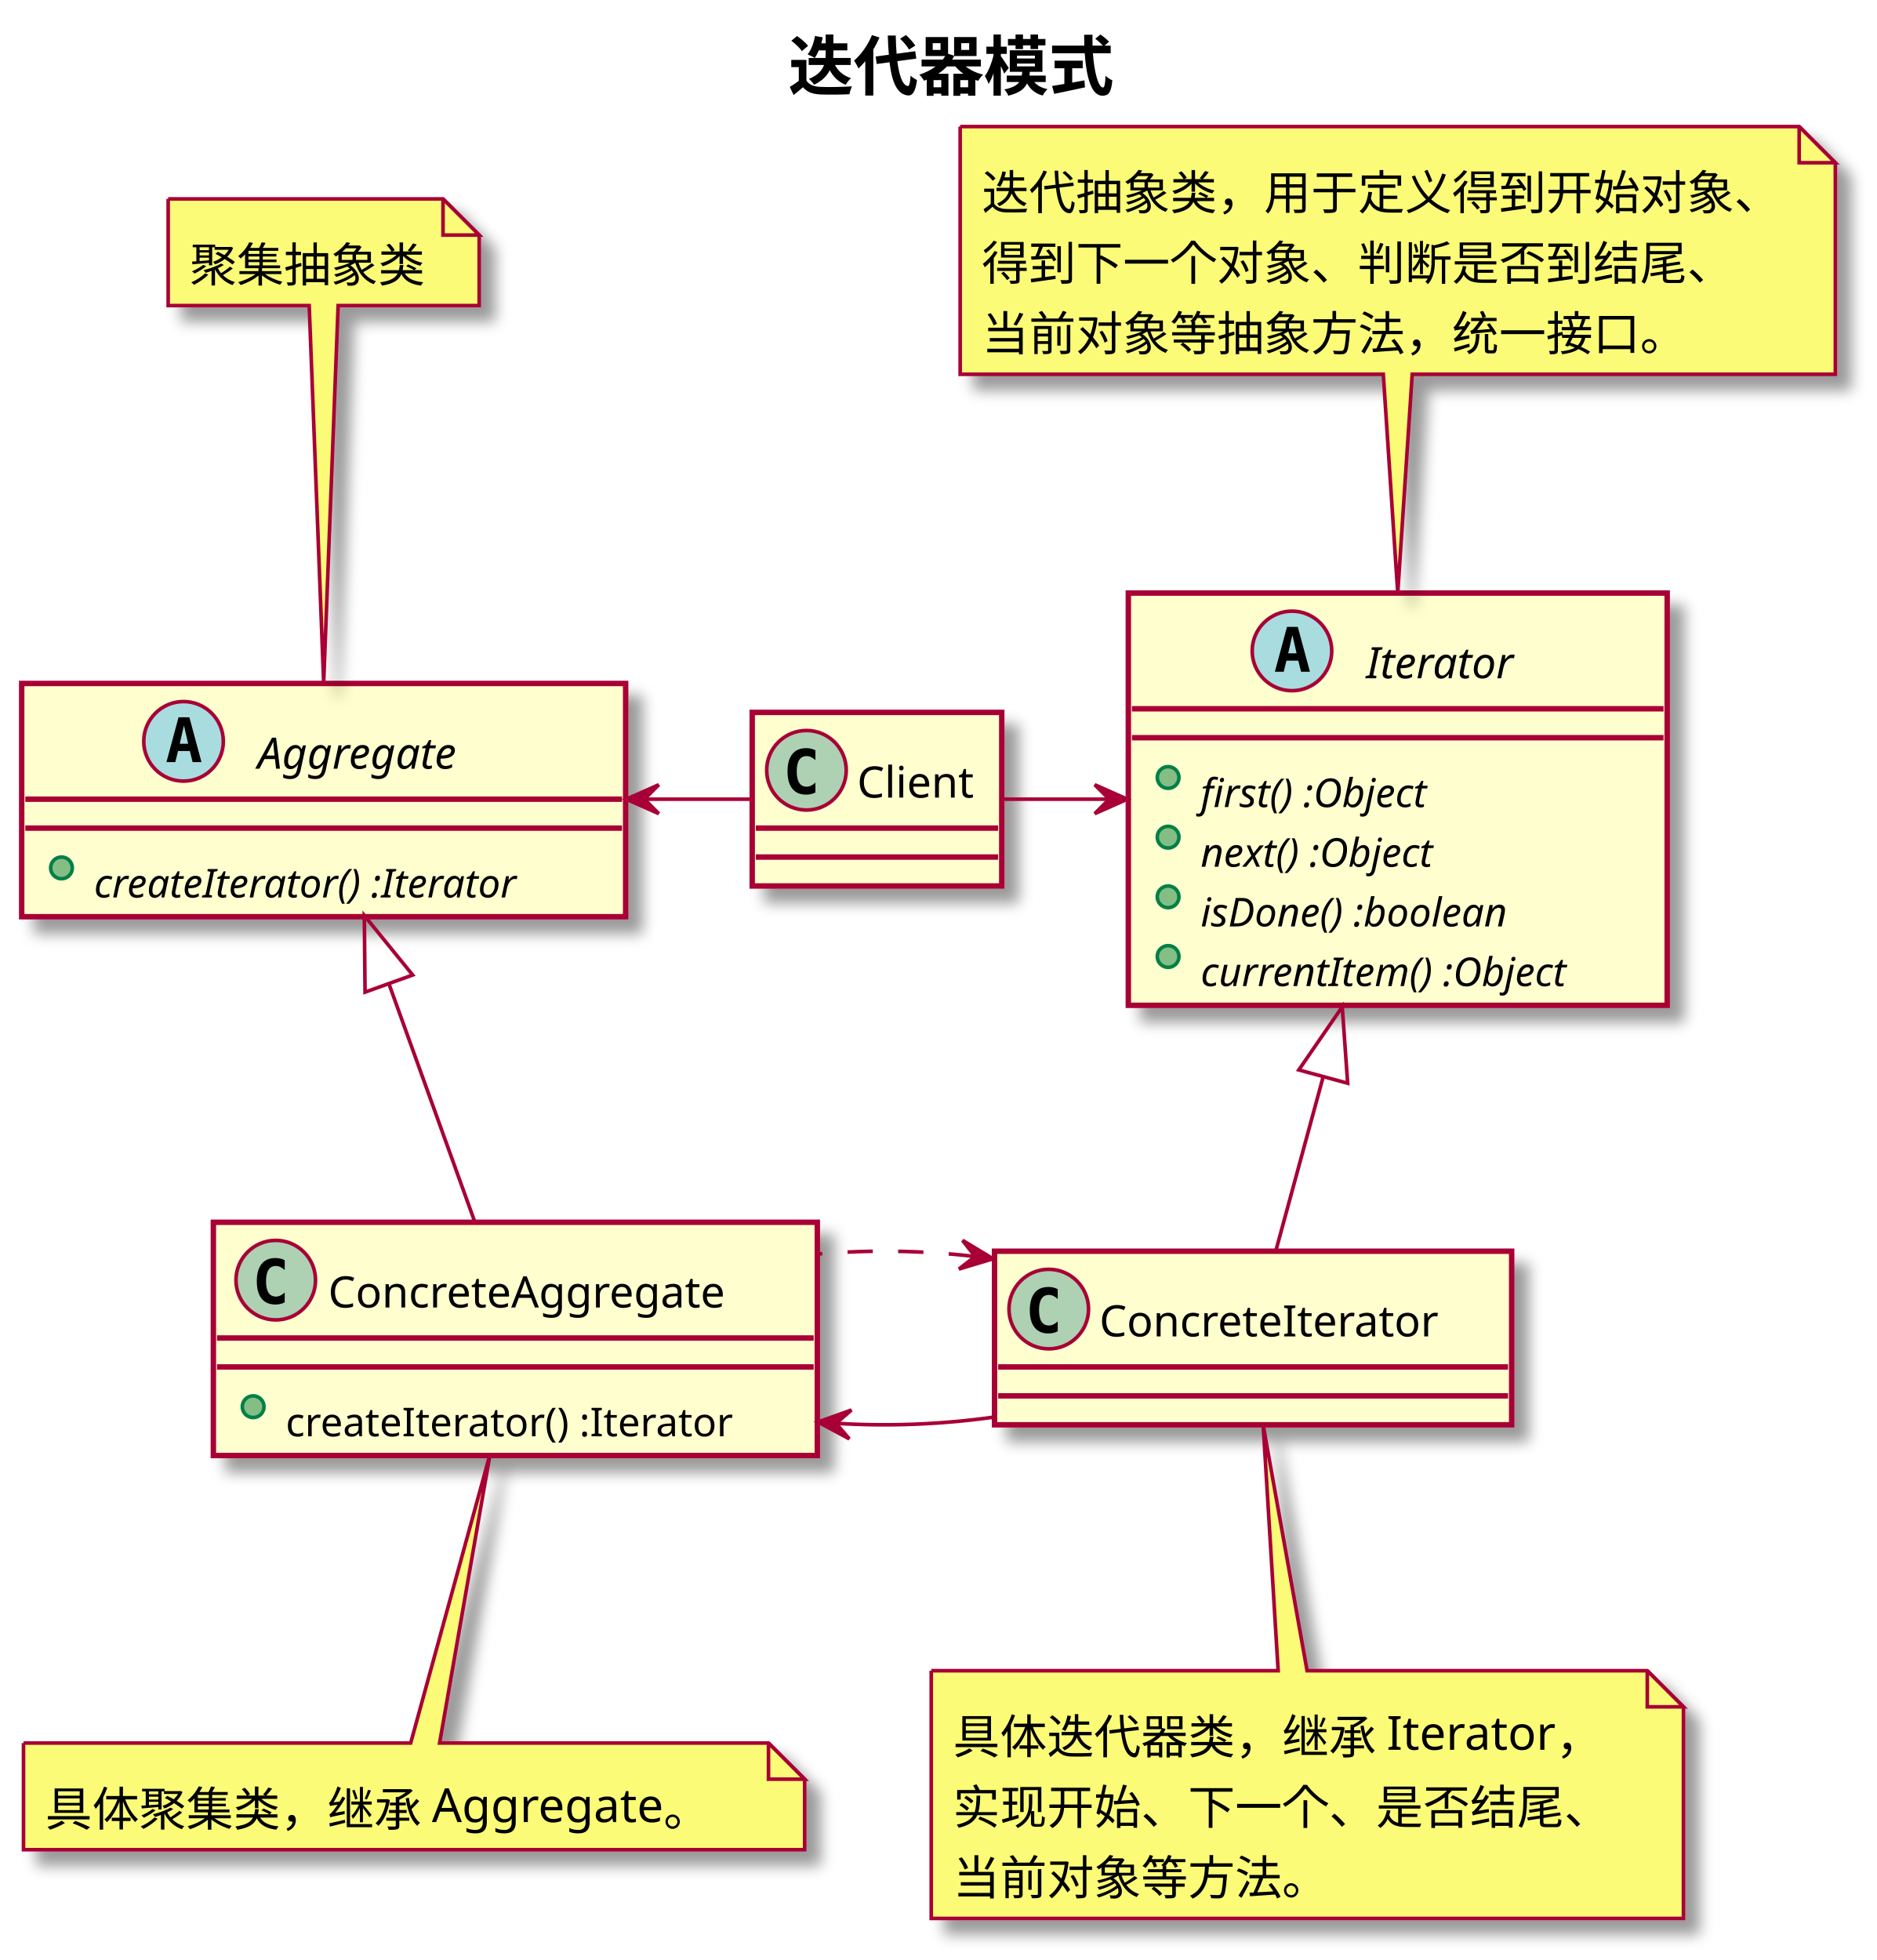
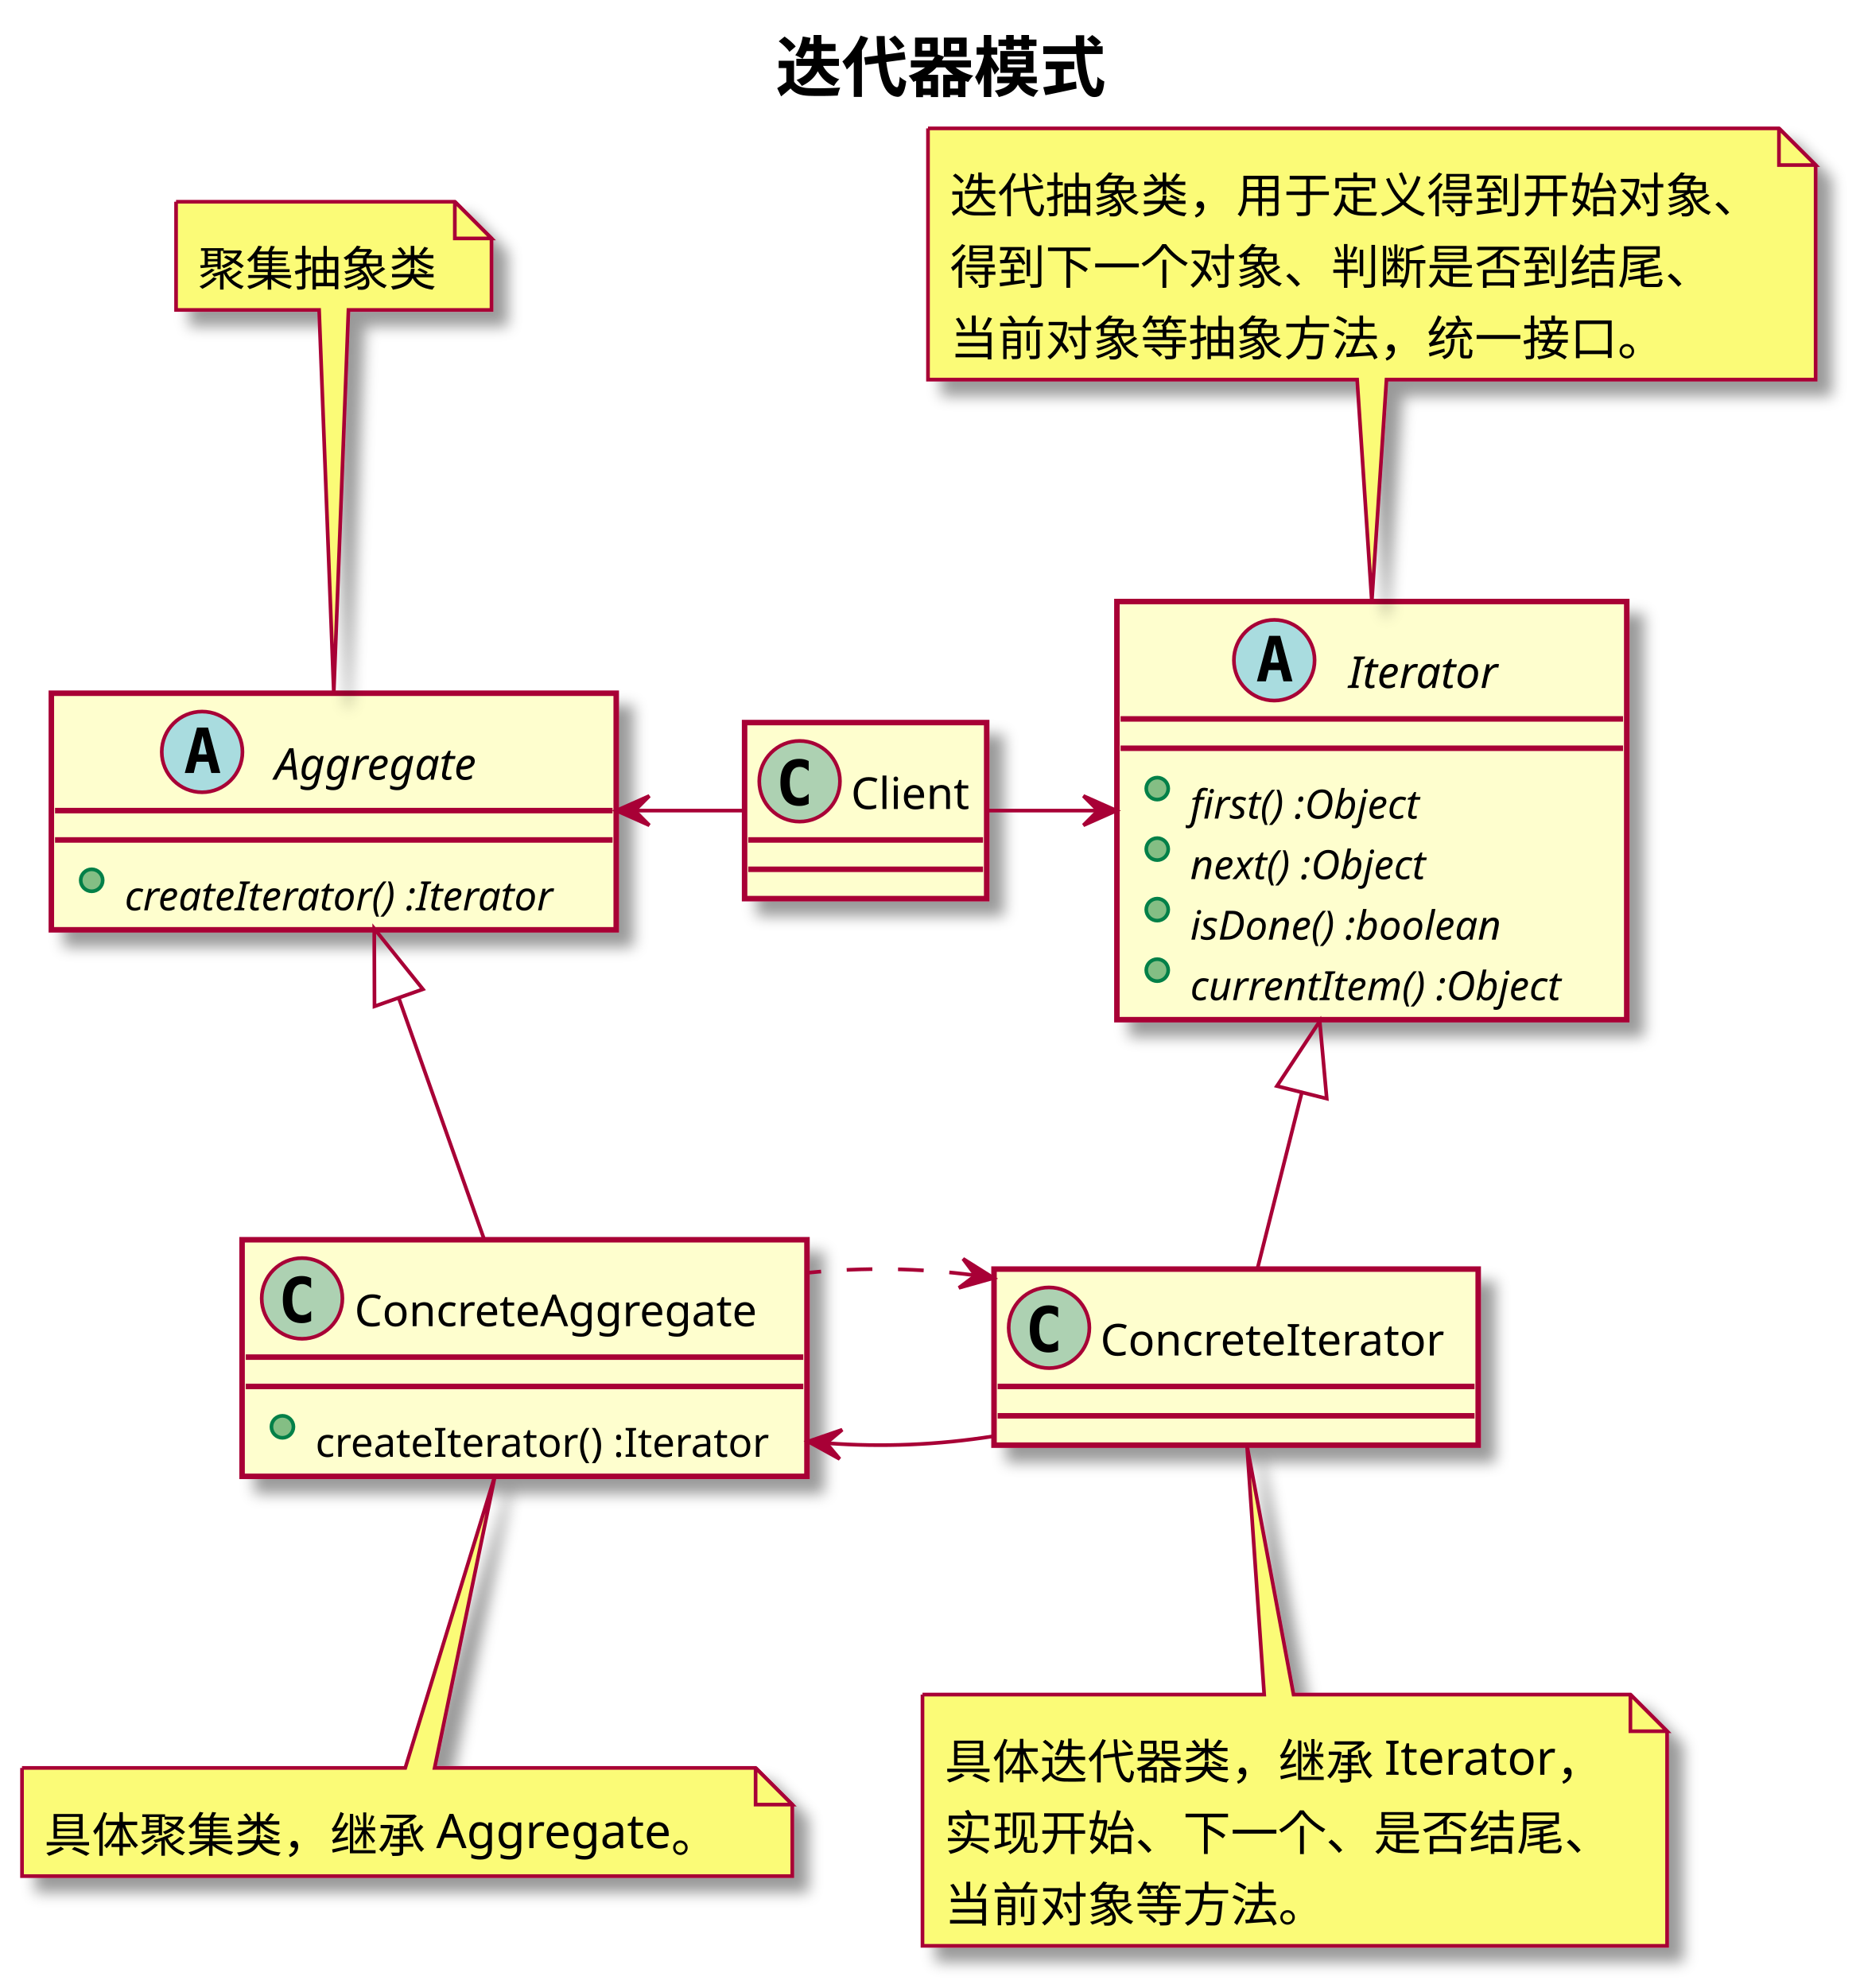
- <svg xmlns="http://www.w3.org/2000/svg" contentScriptType="application/ecmascript" contentStyleType="text/css" height="542px" preserveAspectRatio="none" style="width:519px;height:542px;" version="1.1" viewBox="0 0 519 542" width="519px" zoomAndPan="magnify">
+ <svg xmlns="http://www.w3.org/2000/svg" contentScriptType="application/ecmascript" contentStyleType="text/css" height="542px" preserveAspectRatio="none" style="width:507px;height:542px;" version="1.1" viewBox="0 0 507 542" width="507px" zoomAndPan="magnify">
  <defs>
    <filter height="300%" id="f1r0fx6h2pnclv" width="300%" x="-1" y="-1">
      <feGaussianBlur result="blurOut" stdDeviation="2.0" />
      <feColorMatrix in="blurOut" result="blurOut2" type="matrix" values="0 0 0 0 0 0 0 0 0 0 0 0 0 0 0 0 0 0 .4 0" />
      <feOffset dx="4.0" dy="4.0" in="blurOut2" result="blurOut3" />
      <feBlend in="SourceGraphic" in2="blurOut3" mode="normal" />
    </filter>
  </defs>
  <g>
-     <text fill="#000000" font-family="Hiragino Sans GB" font-size="18" font-weight="bold" lengthAdjust="spacingAndGlyphs" textLength="90" x="218" y="24.84">迭代器模式</text>
-     <rect fill="#FEFECE" filter="url(#f1r0fx6h2pnclv)" height="114" id="Iterator" style="stroke: #A80036; stroke-width: 1.5;" width="149" x="312" y="164" />
-     <ellipse cx="357.25" cy="180" fill="#A9DCDF" rx="11" ry="11" style="stroke: #A80036; stroke-width: 1.0;" />
-     <path d="M357.363,175.598 L356.209,180.67 L358.525,180.67 Z M355.869,173.357 L358.866,173.357 L362.211,185.75 L359.762,185.75 L358.998,182.687 L355.72,182.687 L354.973,185.75 L352.524,185.75 Z " />
-     <text fill="#000000" font-family="Hiragino Sans GB" font-size="12" font-style="italic" lengthAdjust="spacingAndGlyphs" textLength="50" x="377.75" y="187.56">Iterator</text>
-     <line style="stroke: #A80036; stroke-width: 1.5;" x1="313" x2="460" y1="196" y2="196" />
-     <line style="stroke: #A80036; stroke-width: 1.5;" x1="313" x2="460" y1="204" y2="204" />
-     <ellipse cx="323" cy="215" fill="#84BE84" rx="3" ry="3" style="stroke: #038048; stroke-width: 1.0;" />
-     <text fill="#000000" font-family="Hiragino Sans GB" font-size="11" font-style="italic" lengthAdjust="spacingAndGlyphs" textLength="79" x="332" y="223.18">first() :Object</text>
-     <ellipse cx="323" cy="231.5" fill="#84BE84" rx="3" ry="3" style="stroke: #038048; stroke-width: 1.0;" />
-     <text fill="#000000" font-family="Hiragino Sans GB" font-size="11" font-style="italic" lengthAdjust="spacingAndGlyphs" textLength="80" x="332" y="239.68">next() :Object</text>
-     <ellipse cx="323" cy="248" fill="#84BE84" rx="3" ry="3" style="stroke: #038048; stroke-width: 1.0;" />
-     <text fill="#000000" font-family="Hiragino Sans GB" font-size="11" font-style="italic" lengthAdjust="spacingAndGlyphs" textLength="101" x="332" y="256.18">isDone() :boolean</text>
-     <ellipse cx="323" cy="264.5" fill="#84BE84" rx="3" ry="3" style="stroke: #038048; stroke-width: 1.0;" />
-     <text fill="#000000" font-family="Hiragino Sans GB" font-size="11" font-style="italic" lengthAdjust="spacingAndGlyphs" textLength="123" x="332" y="272.68">currentItem() :Object</text>
-     <path d="M265.5,35 L265.5,103.5 A0,0 0 0 0 265.5,103.5 L382.5,103.5 L386.5,163.97 L390.5,103.5 L507.5,103.5 A0,0 0 0 0 507.5,103.5 L507.5,45 L497.5,35 L265.5,35 A0,0 0 0 0 265.5,35 " fill="#FBFB77" filter="url(#f1r0fx6h2pnclv)" style="stroke: #A80036; stroke-width: 1.0;" />
-     <path d="M497.5,35 L497.5,45 L507.5,45 L497.5,35 " fill="#FBFB77" style="stroke: #A80036; stroke-width: 1.0;" />
-     <text fill="#000000" font-family="Hiragino Sans GB" font-size="13" lengthAdjust="spacingAndGlyphs" textLength="221" x="271.5" y="57.94">迭代抽象类，用于定义得到开始对象、</text>
-     <text fill="#000000" font-family="Hiragino Sans GB" font-size="13" lengthAdjust="spacingAndGlyphs" textLength="208" x="271.5" y="77.44">得到下一个对象、判断是否到结尾、</text>
-     <text fill="#000000" font-family="Hiragino Sans GB" font-size="13" lengthAdjust="spacingAndGlyphs" textLength="195" x="271.5" y="96.94">当前对象等抽象方法，统一接口。</text>
-     <rect fill="#FEFECE" filter="url(#f1r0fx6h2pnclv)" height="48" id="ConcreteIterator" style="stroke: #A80036; stroke-width: 1.5;" width="143" x="275" y="346" />
-     <ellipse cx="290" cy="362" fill="#ADD1B2" rx="11" ry="11" style="stroke: #A80036; stroke-width: 1.0;" />
-     <path d="M292.473,368.143 Q291.892,368.442 291.253,368.591 Q290.614,368.741 289.908,368.741 Q287.401,368.741 286.082,367.089 Q284.762,365.437 284.762,362.316 Q284.762,359.187 286.082,357.535 Q287.401,355.883 289.908,355.883 Q290.614,355.883 291.261,356.032 Q291.909,356.182 292.473,356.481 L292.473,359.203 Q291.842,358.622 291.249,358.352 Q290.655,358.082 290.024,358.082 Q288.68,358.082 287.995,359.149 Q287.31,360.216 287.31,362.316 Q287.31,364.408 287.995,365.474 Q288.68,366.541 290.024,366.541 Q290.655,366.541 291.249,366.271 Q291.842,366.002 292.473,365.42 Z " />
-     <text fill="#000000" font-family="Hiragino Sans GB" font-size="12" lengthAdjust="spacingAndGlyphs" textLength="111" x="304" y="369.56">ConcreteIterator</text>
-     <line style="stroke: #A80036; stroke-width: 1.5;" x1="276" x2="417" y1="378" y2="378" />
-     <line style="stroke: #A80036; stroke-width: 1.5;" x1="276" x2="417" y1="386" y2="386" />
-     <path d="M257.5,462 L257.5,530.5 A0,0 0 0 0 257.5,530.5 L465.5,530.5 A0,0 0 0 0 465.5,530.5 L465.5,472 L455.5,462 L361.43,462 L349.29,394.13 L353.43,462 L257.5,462 A0,0 0 0 0 257.5,462 " fill="#FBFB77" filter="url(#f1r0fx6h2pnclv)" style="stroke: #A80036; stroke-width: 1.0;" />
-     <path d="M455.5,462 L455.5,472 L465.5,472 L455.5,462 " fill="#FBFB77" style="stroke: #A80036; stroke-width: 1.0;" />
-     <text fill="#000000" font-family="Hiragino Sans GB" font-size="13" lengthAdjust="spacingAndGlyphs" textLength="187" x="263.5" y="484.94">具体迭代器类，继承 Iterator，</text>
-     <text fill="#000000" font-family="Hiragino Sans GB" font-size="13" lengthAdjust="spacingAndGlyphs" textLength="182" x="263.5" y="504.44">实现开始、下一个、是否结尾、</text>
-     <text fill="#000000" font-family="Hiragino Sans GB" font-size="13" lengthAdjust="spacingAndGlyphs" textLength="104" x="263.5" y="523.94">当前对象等方法。</text>
-     <rect fill="#FEFECE" filter="url(#f1r0fx6h2pnclv)" height="64.5" id="Aggregate" style="stroke: #A80036; stroke-width: 1.5;" width="167" x="6" y="189" />
-     <ellipse cx="50.75" cy="205" fill="#A9DCDF" rx="11" ry="11" style="stroke: #A80036; stroke-width: 1.0;" />
-     <path d="M50.863,200.598 L49.709,205.67 L52.025,205.67 Z M49.369,198.357 L52.366,198.357 L55.711,210.75 L53.262,210.75 L52.498,207.687 L49.22,207.687 L48.473,210.75 L46.024,210.75 Z " />
-     <text fill="#000000" font-family="Hiragino Sans GB" font-size="12" font-style="italic" lengthAdjust="spacingAndGlyphs" textLength="69" x="71.25" y="212.56">Aggregate</text>
-     <line style="stroke: #A80036; stroke-width: 1.5;" x1="7" x2="172" y1="221" y2="221" />
-     <line style="stroke: #A80036; stroke-width: 1.5;" x1="7" x2="172" y1="229" y2="229" />
-     <ellipse cx="17" cy="240" fill="#84BE84" rx="3" ry="3" style="stroke: #038048; stroke-width: 1.0;" />
-     <text fill="#000000" font-family="Hiragino Sans GB" font-size="11" font-style="italic" lengthAdjust="spacingAndGlyphs" textLength="141" x="26" y="248.18">createIterator() :Iterator</text>
-     <path d="M46.5,55 L46.5,84.5 A0,0 0 0 0 46.5,84.5 L85.5,84.5 L89.5,188.78 L93.5,84.5 L132.5,84.5 A0,0 0 0 0 132.5,84.5 L132.5,65 L122.5,55 L46.5,55 A0,0 0 0 0 46.5,55 " fill="#FBFB77" filter="url(#f1r0fx6h2pnclv)" style="stroke: #A80036; stroke-width: 1.0;" />
-     <path d="M122.5,55 L122.5,65 L132.5,65 L122.5,55 " fill="#FBFB77" style="stroke: #A80036; stroke-width: 1.0;" />
-     <text fill="#000000" font-family="Hiragino Sans GB" font-size="13" lengthAdjust="spacingAndGlyphs" textLength="65" x="52.5" y="77.94">聚集抽象类</text>
-     <rect fill="#FEFECE" filter="url(#f1r0fx6h2pnclv)" height="64.5" id="ConcreteAggregate" style="stroke: #A80036; stroke-width: 1.5;" width="167" x="59" y="338" />
-     <ellipse cx="76.25" cy="354" fill="#ADD1B2" rx="11" ry="11" style="stroke: #A80036; stroke-width: 1.0;" />
-     <path d="M78.723,360.143 Q78.142,360.442 77.503,360.591 Q76.864,360.741 76.158,360.741 Q73.651,360.741 72.332,359.089 Q71.012,357.437 71.012,354.316 Q71.012,351.187 72.332,349.535 Q73.651,347.883 76.158,347.883 Q76.864,347.883 77.511,348.032 Q78.159,348.182 78.723,348.481 L78.723,351.203 Q78.092,350.622 77.499,350.352 Q76.905,350.082 76.274,350.082 Q74.93,350.082 74.245,351.149 Q73.56,352.216 73.56,354.316 Q73.56,356.408 74.245,357.474 Q74.93,358.541 76.274,358.541 Q76.905,358.541 77.499,358.271 Q78.092,358.002 78.723,357.42 Z " />
-     <text fill="#000000" font-family="Hiragino Sans GB" font-size="12" lengthAdjust="spacingAndGlyphs" textLength="130" x="90.75" y="361.56">ConcreteAggregate</text>
-     <line style="stroke: #A80036; stroke-width: 1.5;" x1="60" x2="225" y1="370" y2="370" />
-     <line style="stroke: #A80036; stroke-width: 1.5;" x1="60" x2="225" y1="378" y2="378" />
-     <ellipse cx="70" cy="389" fill="#84BE84" rx="3" ry="3" style="stroke: #038048; stroke-width: 1.0;" />
-     <text fill="#000000" font-family="Hiragino Sans GB" font-size="11" lengthAdjust="spacingAndGlyphs" textLength="141" x="79" y="397.18">createIterator() :Iterator</text>
-     <path d="M6.5,482 L6.5,511.5 A0,0 0 0 0 6.5,511.5 L222.5,511.5 A0,0 0 0 0 222.5,511.5 L222.5,492 L212.5,482 L121.56,482 L135.51,402.1 L113.56,482 L6.5,482 A0,0 0 0 0 6.5,482 " fill="#FBFB77" filter="url(#f1r0fx6h2pnclv)" style="stroke: #A80036; stroke-width: 1.0;" />
-     <path d="M212.5,482 L212.5,492 L222.5,492 L212.5,482 " fill="#FBFB77" style="stroke: #A80036; stroke-width: 1.0;" />
-     <text fill="#000000" font-family="Hiragino Sans GB" font-size="13" lengthAdjust="spacingAndGlyphs" textLength="195" x="12.5" y="504.94">具体聚集类，继承 Aggregate。</text>
-     <rect fill="#FEFECE" filter="url(#f1r0fx6h2pnclv)" height="48" id="Client" style="stroke: #A80036; stroke-width: 1.5;" width="69" x="208" y="197" />
-     <ellipse cx="223" cy="213" fill="#ADD1B2" rx="11" ry="11" style="stroke: #A80036; stroke-width: 1.0;" />
-     <path d="M225.473,219.143 Q224.892,219.442 224.253,219.591 Q223.614,219.741 222.908,219.741 Q220.401,219.741 219.082,218.089 Q217.762,216.437 217.762,213.316 Q217.762,210.186 219.082,208.535 Q220.401,206.883 222.908,206.883 Q223.614,206.883 224.261,207.032 Q224.909,207.182 225.473,207.481 L225.473,210.203 Q224.842,209.622 224.249,209.352 Q223.655,209.083 223.024,209.083 Q221.68,209.083 220.995,210.149 Q220.31,211.216 220.31,213.316 Q220.31,215.408 220.995,216.474 Q221.68,217.541 223.024,217.541 Q223.655,217.541 224.249,217.271 Q224.842,217.001 225.473,216.42 Z " />
-     <text fill="#000000" font-family="Hiragino Sans GB" font-size="12" lengthAdjust="spacingAndGlyphs" textLength="37" x="237" y="220.56">Client</text>
-     <line style="stroke: #A80036; stroke-width: 1.5;" x1="209" x2="276" y1="229" y2="229" />
-     <line style="stroke: #A80036; stroke-width: 1.5;" x1="209" x2="276" y1="237" y2="237" />
-     <path d="M178.32,221 C188.16,221 198,221 207.84,221 " fill="none" id="Aggregate&lt;-Client" style="stroke: #A80036; stroke-width: 1.0;" />
-     <polygon fill="#A80036" points="173.17,221,182.17,225,178.17,221,182.17,217,173.17,221" style="stroke: #A80036; stroke-width: 1.0;" />
-     <path d="M277.09,221 C286.92,221 296.75,221 306.57,221 " fill="none" id="Client-&gt;Iterator" style="stroke: #A80036; stroke-width: 1.0;" />
-     <polygon fill="#A80036" points="311.71,221,302.71,217,306.71,221,302.71,225,311.71,221" style="stroke: #A80036; stroke-width: 1.0;" />
-     <path d="M107.56,272.09 C115.42,293.9 124.39,318.78 131.28,337.87 " fill="none" id="Aggregate&lt;-ConcreteAggregate" style="stroke: #A80036; stroke-width: 1.0;" />
-     <polygon fill="none" points="100.94,274.36,100.74,253.17,114.11,269.62,100.94,274.36" style="stroke: #A80036; stroke-width: 1.0;" />
-     <path d="M365.89,297.73 C361.11,315.31 356.37,332.71 352.78,345.92 " fill="none" id="Iterator&lt;-ConcreteIterator" style="stroke: #A80036; stroke-width: 1.0;" />
-     <polygon fill="none" points="359.14,295.87,371.15,278.41,372.65,299.55,359.14,295.87" style="stroke: #A80036; stroke-width: 1.0;" />
-     <path d="M231.47,393.61 C245.84,394.47 260.21,393.91 274.59,391.91 " fill="none" id="ConcreteAggregate&lt;-ConcreteIterator" style="stroke: #A80036; stroke-width: 1.0;" />
-     <polygon fill="#A80036" points="226.17,393.23,234.848,397.888,231.156,393.601,235.442,389.91,226.17,393.23" style="stroke: #A80036; stroke-width: 1.0;" />
-     <path d="M269.29,347.42 C254.92,345.77 240.54,345.56 226.17,346.77 " fill="none" id="ConcreteIterator&lt;-ConcreteAggregate" style="stroke: #A80036; stroke-width: 1.0; stroke-dasharray: 7.0,7.0;" />
-     <polygon fill="#A80036" points="274.59,348.09,266.163,342.993,269.63,347.463,265.159,350.93,274.59,348.09" style="stroke: #A80036; stroke-width: 1.0;" />
+     <text fill="#000000" font-family="Hiragino Sans GB" font-size="18" font-weight="bold" lengthAdjust="spacingAndGlyphs" textLength="90" x="211.5" y="24.84">迭代器模式</text>
+     <rect fill="#FEFECE" filter="url(#f1r0fx6h2pnclv)" height="114" id="Iterator" style="stroke: #A80036; stroke-width: 1.5;" width="139" x="304.5" y="164" />
+     <ellipse cx="347.4" cy="180" fill="#A9DCDF" rx="11" ry="11" style="stroke: #A80036; stroke-width: 1.0;" />
+     <path d="M347.513,175.598 L346.36,180.67 L348.675,180.67 Z M346.019,173.357 L349.016,173.357 L352.361,185.75 L349.912,185.75 L349.149,182.687 L345.87,182.687 L345.123,185.75 L342.674,185.75 Z " />
+     <text fill="#000000" font-family="Hiragino Sans GB" font-size="12" font-style="italic" lengthAdjust="spacingAndGlyphs" textLength="45" x="367.6" y="187.56">Iterator</text>
+     <line style="stroke: #A80036; stroke-width: 1.5;" x1="305.5" x2="442.5" y1="196" y2="196" />
+     <line style="stroke: #A80036; stroke-width: 1.5;" x1="305.5" x2="442.5" y1="204" y2="204" />
+     <ellipse cx="315.5" cy="215" fill="#84BE84" rx="3" ry="3" style="stroke: #038048; stroke-width: 1.0;" />
+     <text fill="#000000" font-family="Hiragino Sans GB" font-size="11" font-style="italic" lengthAdjust="spacingAndGlyphs" textLength="73" x="324.5" y="223.18">first() :Object</text>
+     <ellipse cx="315.5" cy="231.5" fill="#84BE84" rx="3" ry="3" style="stroke: #038048; stroke-width: 1.0;" />
+     <text fill="#000000" font-family="Hiragino Sans GB" font-size="11" font-style="italic" lengthAdjust="spacingAndGlyphs" textLength="73" x="324.5" y="239.68">next() :Object</text>
+     <ellipse cx="315.5" cy="248" fill="#84BE84" rx="3" ry="3" style="stroke: #038048; stroke-width: 1.0;" />
+     <text fill="#000000" font-family="Hiragino Sans GB" font-size="11" font-style="italic" lengthAdjust="spacingAndGlyphs" textLength="95" x="324.5" y="256.18">isDone() :boolean</text>
+     <ellipse cx="315.5" cy="264.5" fill="#84BE84" rx="3" ry="3" style="stroke: #038048; stroke-width: 1.0;" />
+     <text fill="#000000" font-family="Hiragino Sans GB" font-size="11" font-style="italic" lengthAdjust="spacingAndGlyphs" textLength="113" x="324.5" y="272.68">currentItem() :Object</text>
+     <path d="M253,35 L253,103.5 A0,0 0 0 0 253,103.5 L370,103.5 L374,163.97 L378,103.5 L495,103.5 A0,0 0 0 0 495,103.5 L495,45 L485,35 L253,35 A0,0 0 0 0 253,35 " fill="#FBFB77" filter="url(#f1r0fx6h2pnclv)" style="stroke: #A80036; stroke-width: 1.0;" />
+     <path d="M485,35 L485,45 L495,45 L485,35 " fill="#FBFB77" style="stroke: #A80036; stroke-width: 1.0;" />
+     <text fill="#000000" font-family="Hiragino Sans GB" font-size="13" lengthAdjust="spacingAndGlyphs" textLength="221" x="259" y="57.94">迭代抽象类，用于定义得到开始对象、</text>
+     <text fill="#000000" font-family="Hiragino Sans GB" font-size="13" lengthAdjust="spacingAndGlyphs" textLength="208" x="259" y="77.44">得到下一个对象、判断是否到结尾、</text>
+     <text fill="#000000" font-family="Hiragino Sans GB" font-size="13" lengthAdjust="spacingAndGlyphs" textLength="195" x="259" y="96.94">当前对象等抽象方法，统一接口。</text>
+     <rect fill="#FEFECE" filter="url(#f1r0fx6h2pnclv)" height="48" id="ConcreteIterator" style="stroke: #A80036; stroke-width: 1.5;" width="132" x="271" y="346" />
+     <ellipse cx="286" cy="362" fill="#ADD1B2" rx="11" ry="11" style="stroke: #A80036; stroke-width: 1.0;" />
+     <path d="M288.473,368.143 Q287.892,368.442 287.253,368.591 Q286.614,368.741 285.908,368.741 Q283.401,368.741 282.082,367.089 Q280.762,365.437 280.762,362.316 Q280.762,359.187 282.082,357.535 Q283.401,355.883 285.908,355.883 Q286.614,355.883 287.261,356.032 Q287.909,356.182 288.473,356.481 L288.473,359.203 Q287.842,358.622 287.249,358.352 Q286.655,358.082 286.024,358.082 Q284.68,358.082 283.995,359.149 Q283.31,360.216 283.31,362.316 Q283.31,364.408 283.995,365.474 Q284.68,366.541 286.024,366.541 Q286.655,366.541 287.249,366.271 Q287.842,366.002 288.473,365.42 Z " />
+     <text fill="#000000" font-family="Hiragino Sans GB" font-size="12" lengthAdjust="spacingAndGlyphs" textLength="100" x="300" y="369.56">ConcreteIterator</text>
+     <line style="stroke: #A80036; stroke-width: 1.5;" x1="272" x2="402" y1="378" y2="378" />
+     <line style="stroke: #A80036; stroke-width: 1.5;" x1="272" x2="402" y1="386" y2="386" />
+     <path d="M251.5,462 L251.5,530.5 A0,0 0 0 0 251.5,530.5 L454.5,530.5 A0,0 0 0 0 454.5,530.5 L454.5,472 L444.5,462 L352.66,462 L339.97,394.13 L344.66,462 L251.5,462 A0,0 0 0 0 251.5,462 " fill="#FBFB77" filter="url(#f1r0fx6h2pnclv)" style="stroke: #A80036; stroke-width: 1.0;" />
+     <path d="M444.5,462 L444.5,472 L454.5,472 L444.5,462 " fill="#FBFB77" style="stroke: #A80036; stroke-width: 1.0;" />
+     <text fill="#000000" font-family="Hiragino Sans GB" font-size="13" lengthAdjust="spacingAndGlyphs" textLength="182" x="257.5" y="484.94">具体迭代器类，继承 Iterator，</text>
+     <text fill="#000000" font-family="Hiragino Sans GB" font-size="13" lengthAdjust="spacingAndGlyphs" textLength="182" x="257.5" y="504.44">实现开始、下一个、是否结尾、</text>
+     <text fill="#000000" font-family="Hiragino Sans GB" font-size="13" lengthAdjust="spacingAndGlyphs" textLength="104" x="257.5" y="523.94">当前对象等方法。</text>
+     <rect fill="#FEFECE" filter="url(#f1r0fx6h2pnclv)" height="64.5" id="Aggregate" style="stroke: #A80036; stroke-width: 1.5;" width="154" x="14" y="189" />
+     <ellipse cx="55.1" cy="205" fill="#A9DCDF" rx="11" ry="11" style="stroke: #A80036; stroke-width: 1.0;" />
+     <path d="M55.213,200.598 L54.059,205.67 L56.375,205.67 Z M53.719,198.357 L56.716,198.357 L60.061,210.75 L57.612,210.75 L56.849,207.687 L53.57,207.687 L52.823,210.75 L50.374,210.75 Z " />
+     <text fill="#000000" font-family="Hiragino Sans GB" font-size="12" font-style="italic" lengthAdjust="spacingAndGlyphs" textLength="64" x="74.9" y="212.56">Aggregate</text>
+     <line style="stroke: #A80036; stroke-width: 1.5;" x1="15" x2="167" y1="221" y2="221" />
+     <line style="stroke: #A80036; stroke-width: 1.5;" x1="15" x2="167" y1="229" y2="229" />
+     <ellipse cx="25" cy="240" fill="#84BE84" rx="3" ry="3" style="stroke: #038048; stroke-width: 1.0;" />
+     <text fill="#000000" font-family="Hiragino Sans GB" font-size="11" font-style="italic" lengthAdjust="spacingAndGlyphs" textLength="128" x="34" y="248.18">createIterator() :Iterator</text>
+     <path d="M48,55 L48,84.5 A0,0 0 0 0 48,84.5 L87,84.5 L91,188.78 L95,84.5 L134,84.5 A0,0 0 0 0 134,84.5 L134,65 L124,55 L48,55 A0,0 0 0 0 48,55 " fill="#FBFB77" filter="url(#f1r0fx6h2pnclv)" style="stroke: #A80036; stroke-width: 1.0;" />
+     <path d="M124,55 L124,65 L134,65 L124,55 " fill="#FBFB77" style="stroke: #A80036; stroke-width: 1.0;" />
+     <text fill="#000000" font-family="Hiragino Sans GB" font-size="13" lengthAdjust="spacingAndGlyphs" textLength="65" x="54" y="77.94">聚集抽象类</text>
+     <rect fill="#FEFECE" filter="url(#f1r0fx6h2pnclv)" height="64.5" id="ConcreteAggregate" style="stroke: #A80036; stroke-width: 1.5;" width="154" x="66" y="338" />
+     <ellipse cx="82.35" cy="354" fill="#ADD1B2" rx="11" ry="11" style="stroke: #A80036; stroke-width: 1.0;" />
+     <path d="M84.823,360.143 Q84.242,360.442 83.603,360.591 Q82.964,360.741 82.258,360.741 Q79.751,360.741 78.431,359.089 Q77.112,357.437 77.112,354.316 Q77.112,351.187 78.431,349.535 Q79.751,347.883 82.258,347.883 Q82.964,347.883 83.611,348.032 Q84.259,348.182 84.823,348.481 L84.823,351.203 Q84.192,350.622 83.599,350.352 Q83.005,350.082 82.374,350.082 Q81.03,350.082 80.345,351.149 Q79.66,352.216 79.66,354.316 Q79.66,356.408 80.345,357.474 Q81.03,358.541 82.374,358.541 Q83.005,358.541 83.599,358.271 Q84.192,358.002 84.823,357.42 Z " />
+     <text fill="#000000" font-family="Hiragino Sans GB" font-size="12" lengthAdjust="spacingAndGlyphs" textLength="119" x="96.65" y="361.56">ConcreteAggregate</text>
+     <line style="stroke: #A80036; stroke-width: 1.5;" x1="67" x2="219" y1="370" y2="370" />
+     <line style="stroke: #A80036; stroke-width: 1.5;" x1="67" x2="219" y1="378" y2="378" />
+     <ellipse cx="77" cy="389" fill="#84BE84" rx="3" ry="3" style="stroke: #038048; stroke-width: 1.0;" />
+     <text fill="#000000" font-family="Hiragino Sans GB" font-size="11" lengthAdjust="spacingAndGlyphs" textLength="128" x="86" y="397.18">createIterator() :Iterator</text>
+     <path d="M6,482 L6,511.5 A0,0 0 0 0 6,511.5 L216,511.5 A0,0 0 0 0 216,511.5 L216,492 L206,482 L118.49,482 L135.01,402.1 L110.49,482 L6,482 A0,0 0 0 0 6,482 " fill="#FBFB77" filter="url(#f1r0fx6h2pnclv)" style="stroke: #A80036; stroke-width: 1.0;" />
+     <path d="M206,482 L206,492 L216,492 L206,482 " fill="#FBFB77" style="stroke: #A80036; stroke-width: 1.0;" />
+     <text fill="#000000" font-family="Hiragino Sans GB" font-size="13" lengthAdjust="spacingAndGlyphs" textLength="189" x="12" y="504.94">具体聚集类，继承 Aggregate。</text>
+     <rect fill="#FEFECE" filter="url(#f1r0fx6h2pnclv)" height="48" id="Client" style="stroke: #A80036; stroke-width: 1.5;" width="66" x="203" y="197" />
+     <ellipse cx="218" cy="213" fill="#ADD1B2" rx="11" ry="11" style="stroke: #A80036; stroke-width: 1.0;" />
+     <path d="M220.473,219.143 Q219.892,219.442 219.253,219.591 Q218.614,219.741 217.908,219.741 Q215.401,219.741 214.082,218.089 Q212.762,216.437 212.762,213.316 Q212.762,210.186 214.082,208.535 Q215.401,206.883 217.908,206.883 Q218.614,206.883 219.261,207.032 Q219.909,207.182 220.473,207.481 L220.473,210.203 Q219.842,209.622 219.249,209.352 Q218.655,209.083 218.024,209.083 Q216.68,209.083 215.995,210.149 Q215.31,211.216 215.31,213.316 Q215.31,215.408 215.995,216.474 Q216.68,217.541 218.024,217.541 Q218.655,217.541 219.249,217.271 Q219.842,217.001 220.473,216.42 Z " />
+     <text fill="#000000" font-family="Hiragino Sans GB" font-size="12" lengthAdjust="spacingAndGlyphs" textLength="34" x="232" y="220.56">Client</text>
+     <line style="stroke: #A80036; stroke-width: 1.5;" x1="204" x2="268" y1="229" y2="229" />
+     <line style="stroke: #A80036; stroke-width: 1.5;" x1="204" x2="268" y1="237" y2="237" />
+     <path d="M173.19,221 C183.07,221 192.94,221 202.81,221 " fill="none" id="Aggregate&lt;-Client" style="stroke: #A80036; stroke-width: 1.0;" />
+     <polygon fill="#A80036" points="168.03,221,177.03,225,173.03,221,177.03,217,168.03,221" style="stroke: #A80036; stroke-width: 1.0;" />
+     <path d="M269.15,221 C279.15,221 289.15,221 299.15,221 " fill="none" id="Client-&gt;Iterator" style="stroke: #A80036; stroke-width: 1.0;" />
+     <polygon fill="#A80036" points="304.37,221,295.37,217,299.37,221,295.37,225,304.37,221" style="stroke: #A80036; stroke-width: 1.0;" />
+     <path d="M108.72,272.09 C116.43,293.9 125.23,318.78 131.99,337.87 " fill="none" id="Aggregate&lt;-ConcreteAggregate" style="stroke: #A80036; stroke-width: 1.0;" />
+     <polygon fill="none" points="102.1,274.36,102.03,253.17,115.3,269.7,102.1,274.36" style="stroke: #A80036; stroke-width: 1.0;" />
+     <path d="M354.87,298.02 C350.47,315.49 346.12,332.78 342.81,345.92 " fill="none" id="Iterator&lt;-ConcreteIterator" style="stroke: #A80036; stroke-width: 1.0;" />
+     <polygon fill="none" points="348.13,296.1,359.8,278.41,361.71,299.52,348.13,296.1" style="stroke: #A80036; stroke-width: 1.0;" />
+     <path d="M225.44,393.46 C240.59,394.58 255.74,393.95 270.9,391.56 " fill="none" id="ConcreteAggregate&lt;-ConcreteIterator" style="stroke: #A80036; stroke-width: 1.0;" />
+     <polygon fill="#A80036" points="220.3,393.01,228.924,397.766,225.282,393.438,229.609,389.796,220.3,393.01" style="stroke: #A80036; stroke-width: 1.0;" />
+     <path d="M265.76,347.69 C250.61,345.7 235.45,345.47 220.3,346.99 " fill="none" id="ConcreteIterator&lt;-ConcreteAggregate" style="stroke: #A80036; stroke-width: 1.0; stroke-dasharray: 7.0,7.0;" />
+     <polygon fill="#A80036" points="270.9,348.44,262.565,343.194,265.951,347.725,261.42,351.112,270.9,348.44" style="stroke: #A80036; stroke-width: 1.0;" />
  </g>
</svg>
